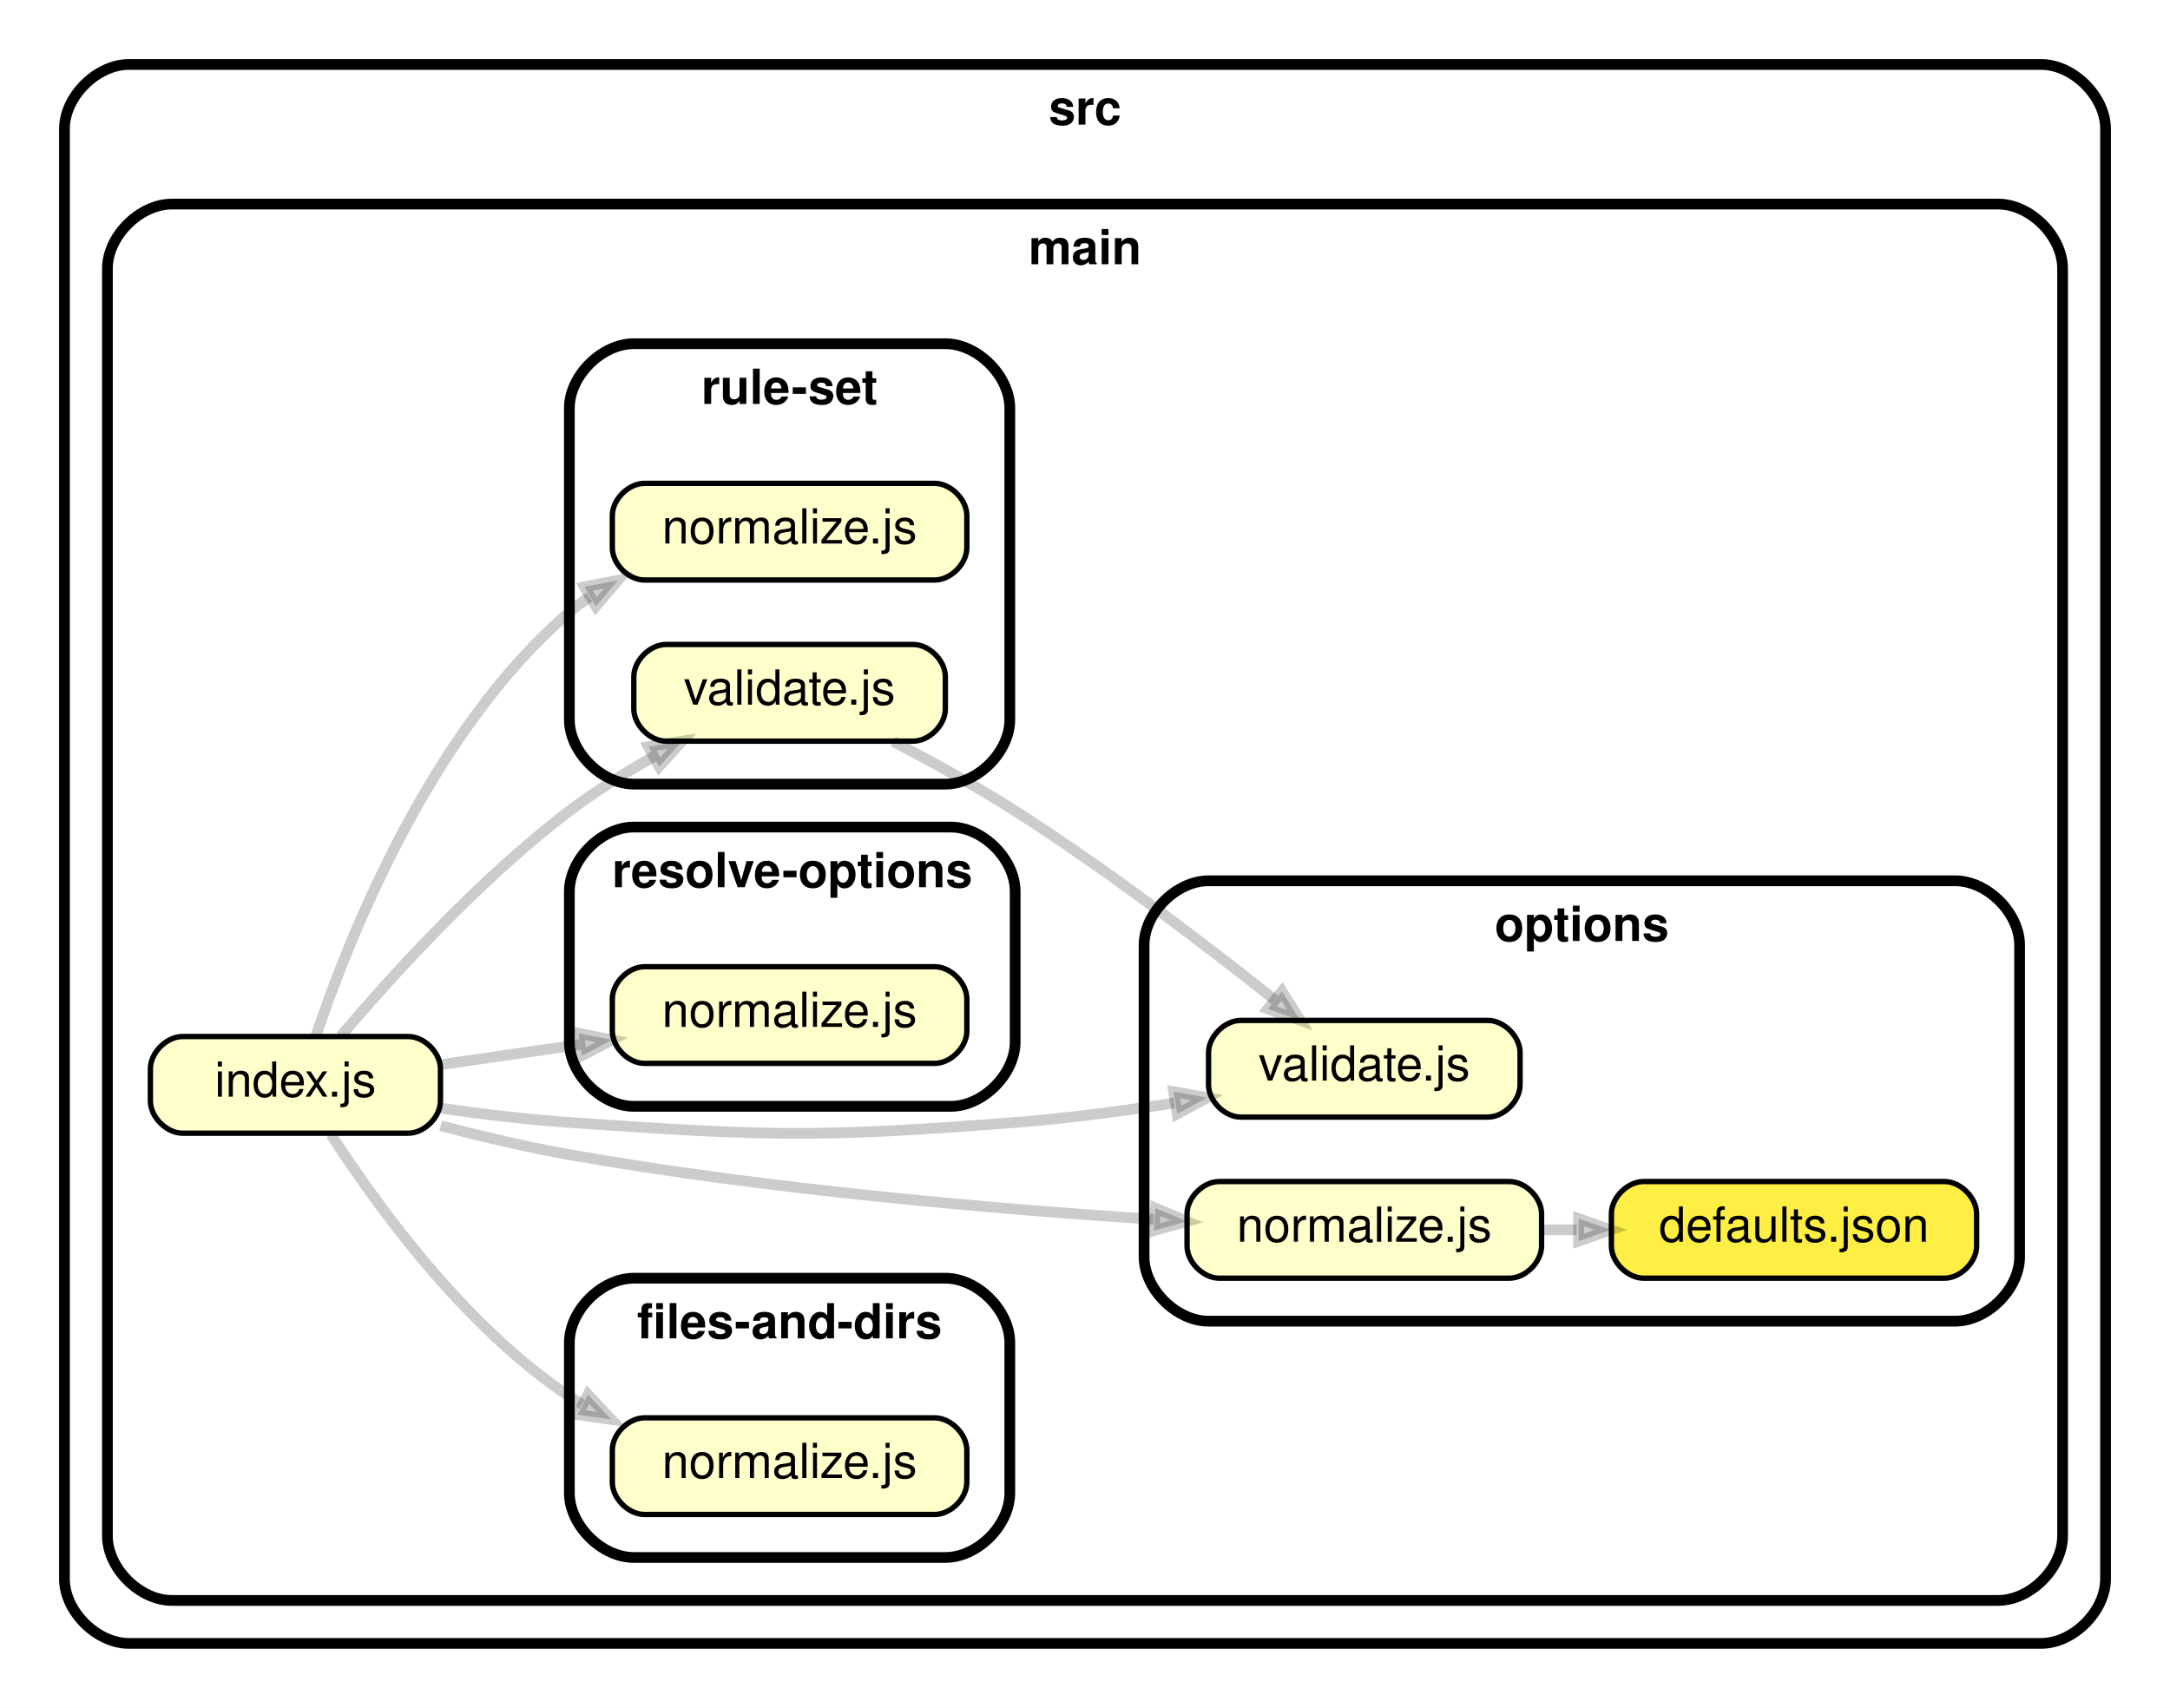
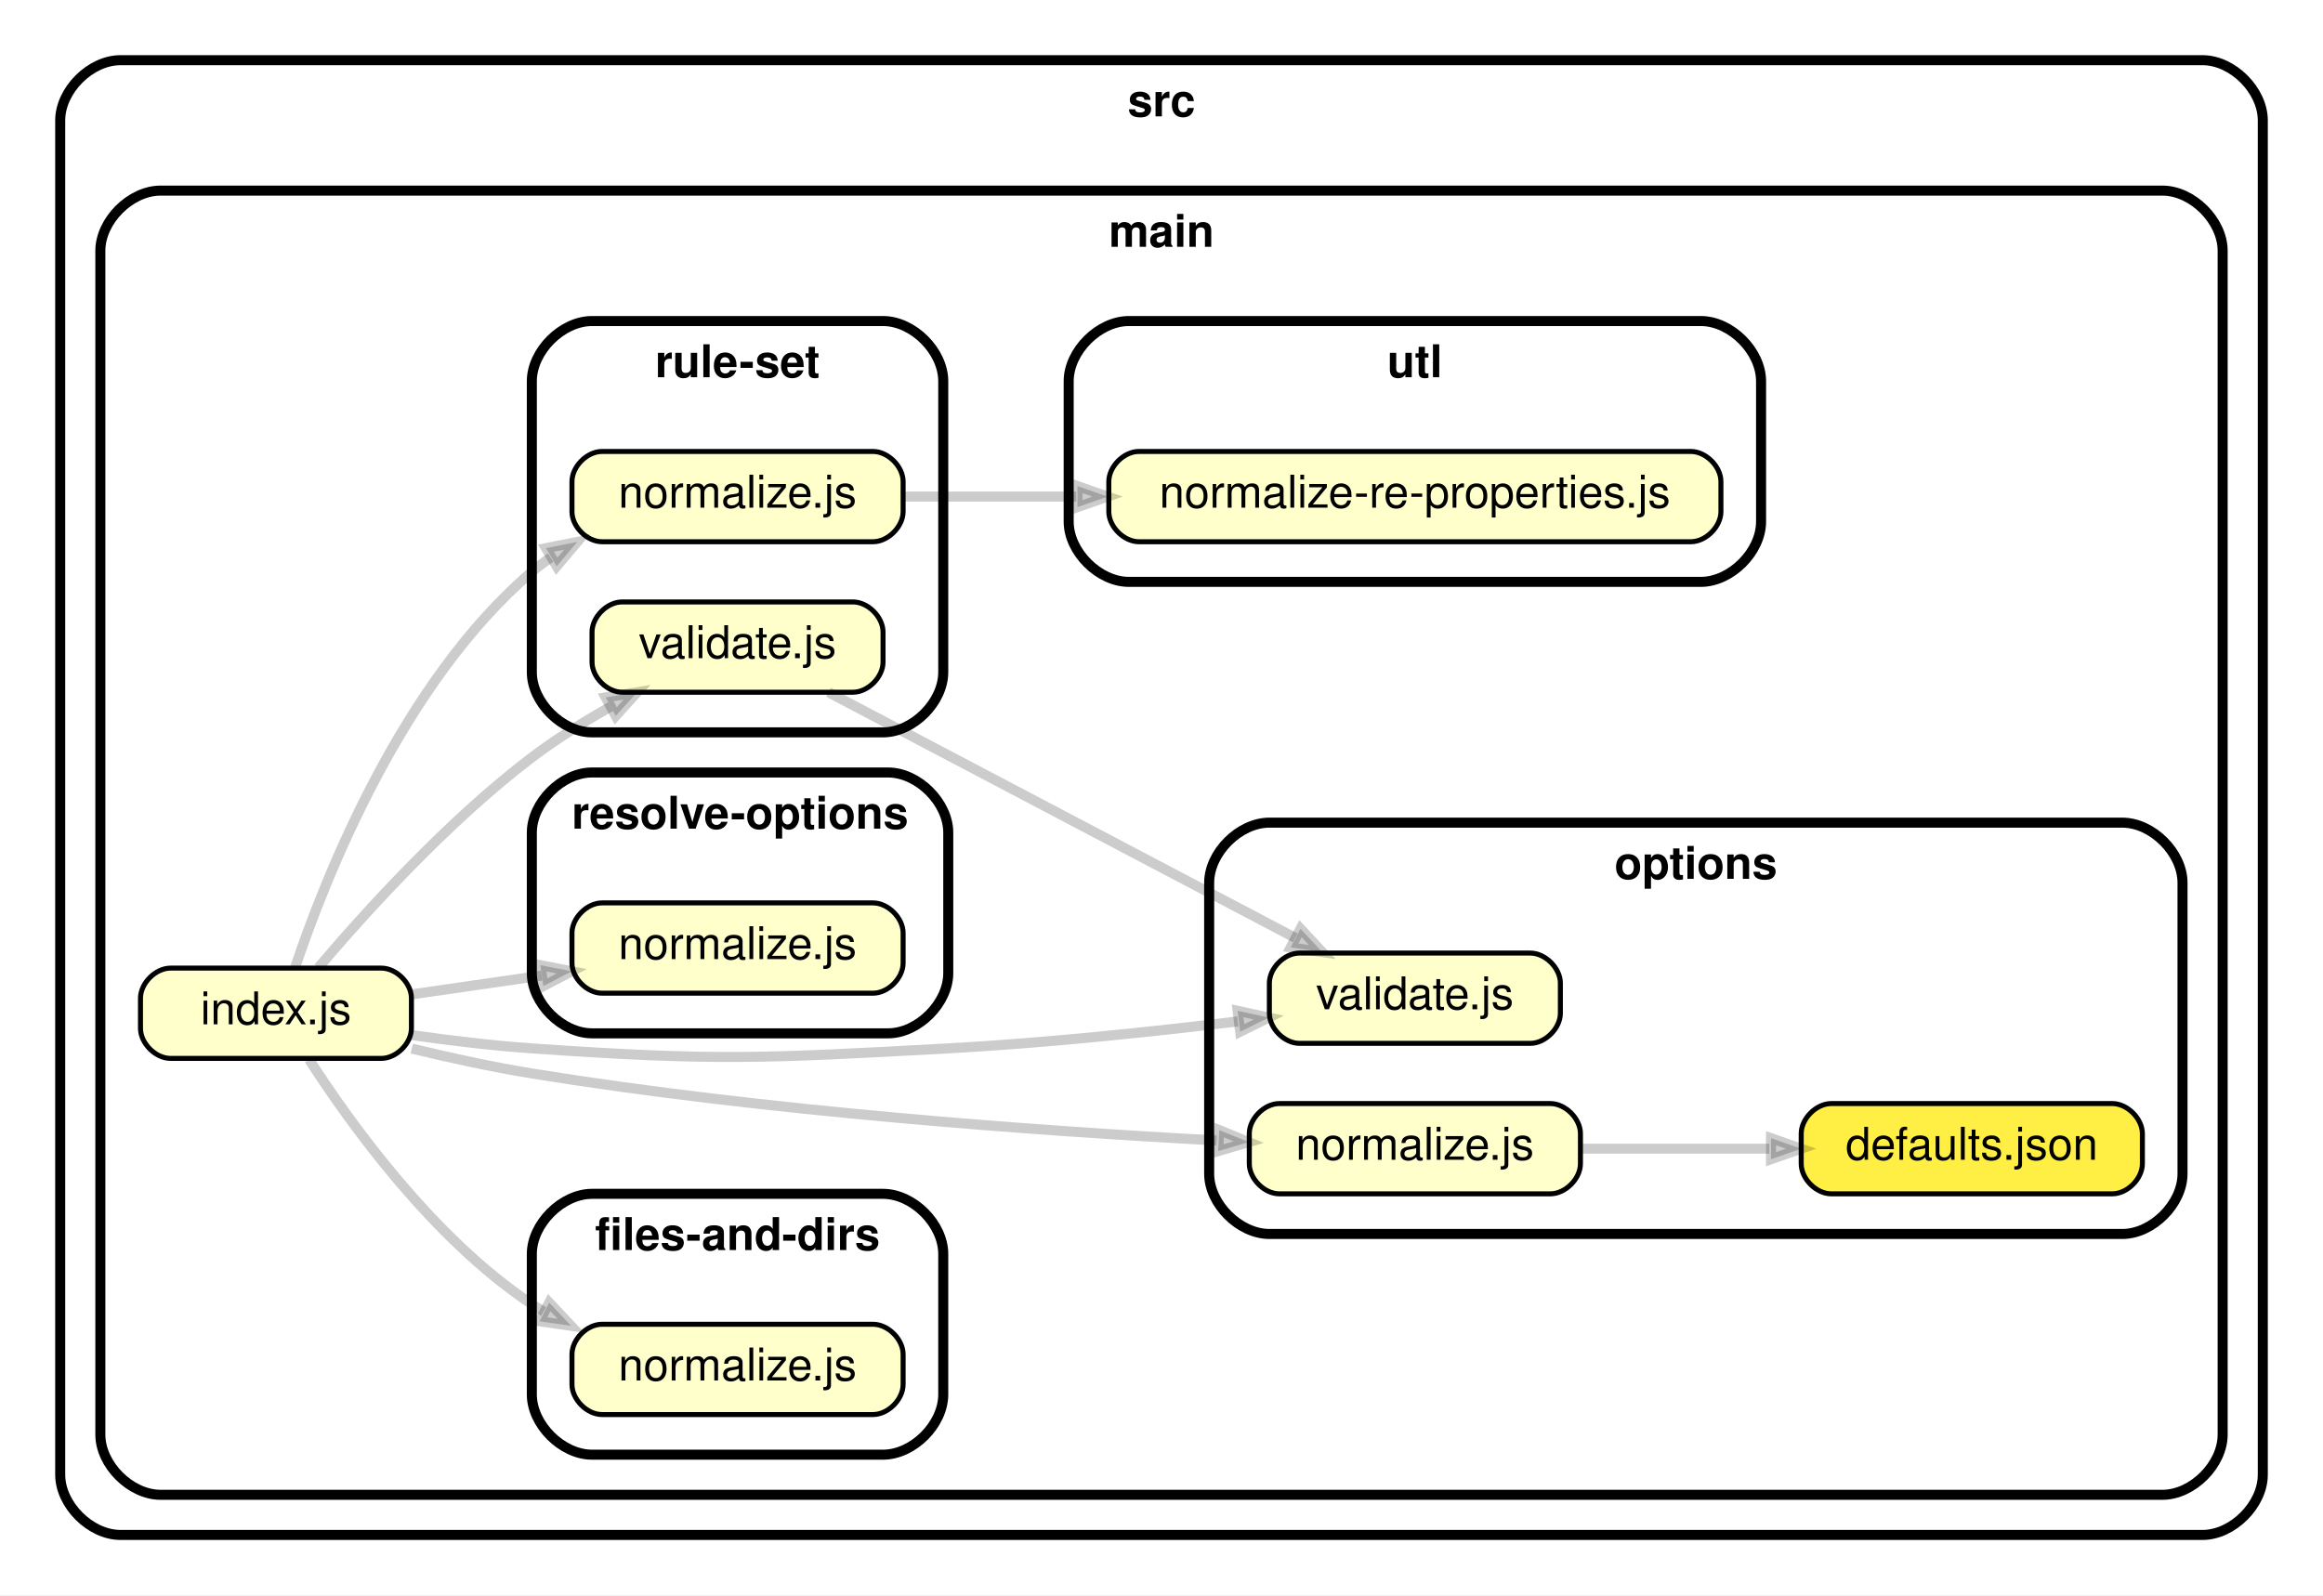
- <svg xmlns="http://www.w3.org/2000/svg" xmlns:xlink="http://www.w3.org/1999/xlink" width="404pt" height="318pt" viewBox="0.00 0.00 404.00 318.00">
+ <svg xmlns="http://www.w3.org/2000/svg" xmlns:xlink="http://www.w3.org/1999/xlink" width="463pt" height="318pt" viewBox="0.00 0.00 463.00 318.00">
  <g id="graph0" class="graph" transform="scale(1 1) rotate(0) translate(4 314)">
-     <polygon fill="white" stroke="transparent" points="-4,4 -4,-314 400,-314 400,4 -4,4" />
+     <polygon fill="white" stroke="transparent" points="-4,4 -4,-314 459,-314 459,4 -4,4" />
    <g id="clust1" class="cluster">
-       <path fill="#ffffff" stroke="black" stroke-width="2" d="M20,-8C20,-8 376,-8 376,-8 382,-8 388,-14 388,-20 388,-20 388,-290 388,-290 388,-296 382,-302 376,-302 376,-302 20,-302 20,-302 14,-302 8,-296 8,-290 8,-290 8,-20 8,-20 8,-14 14,-8 20,-8" />
-       <text text-anchor="middle" x="198" y="-290.8" font-family="Helvetica,sans-Serif" font-weight="bold" font-size="9.00">src</text>
+       <path fill="#ffffff" stroke="black" stroke-width="2" d="M20,-8C20,-8 435,-8 435,-8 441,-8 447,-14 447,-20 447,-20 447,-290 447,-290 447,-296 441,-302 435,-302 435,-302 20,-302 20,-302 14,-302 8,-296 8,-290 8,-290 8,-20 8,-20 8,-14 14,-8 20,-8" />
+       <text text-anchor="middle" x="227.5" y="-290.8" font-family="Helvetica,sans-Serif" font-weight="bold" font-size="9.00">src</text>
    </g>
    <g id="clust2" class="cluster">
-       <path fill="#ffffff" stroke="black" stroke-width="2" d="M28,-16C28,-16 368,-16 368,-16 374,-16 380,-22 380,-28 380,-28 380,-264 380,-264 380,-270 374,-276 368,-276 368,-276 28,-276 28,-276 22,-276 16,-270 16,-264 16,-264 16,-28 16,-28 16,-22 22,-16 28,-16" />
-       <text text-anchor="middle" x="198" y="-264.8" font-family="Helvetica,sans-Serif" font-weight="bold" font-size="9.00">main</text>
+       <path fill="#ffffff" stroke="black" stroke-width="2" d="M28,-16C28,-16 427,-16 427,-16 433,-16 439,-22 439,-28 439,-28 439,-264 439,-264 439,-270 433,-276 427,-276 427,-276 28,-276 28,-276 22,-276 16,-270 16,-264 16,-264 16,-28 16,-28 16,-22 22,-16 28,-16" />
+       <text text-anchor="middle" x="227.5" y="-264.8" font-family="Helvetica,sans-Serif" font-weight="bold" font-size="9.00">main</text>
    </g>
    <g id="clust3" class="cluster">
      <path fill="#ffffff" stroke="black" stroke-width="2" d="M114,-24C114,-24 172,-24 172,-24 178,-24 184,-30 184,-36 184,-36 184,-64 184,-64 184,-70 178,-76 172,-76 172,-76 114,-76 114,-76 108,-76 102,-70 102,-64 102,-64 102,-36 102,-36 102,-30 108,-24 114,-24" />
      <text text-anchor="middle" x="143" y="-64.8" font-family="Helvetica,sans-Serif" font-weight="bold" font-size="9.00">files-and-dirs</text>
    </g>
    <g id="clust4" class="cluster">
-       <path fill="#ffffff" stroke="black" stroke-width="2" d="M221,-68C221,-68 360,-68 360,-68 366,-68 372,-74 372,-80 372,-80 372,-138 372,-138 372,-144 366,-150 360,-150 360,-150 221,-150 221,-150 215,-150 209,-144 209,-138 209,-138 209,-80 209,-80 209,-74 215,-68 221,-68" />
-       <text text-anchor="middle" x="290.5" y="-138.8" font-family="Helvetica,sans-Serif" font-weight="bold" font-size="9.00">options</text>
+       <path fill="#ffffff" stroke="black" stroke-width="2" d="M249,-68C249,-68 419,-68 419,-68 425,-68 431,-74 431,-80 431,-80 431,-138 431,-138 431,-144 425,-150 419,-150 419,-150 249,-150 249,-150 243,-150 237,-144 237,-138 237,-138 237,-80 237,-80 237,-74 243,-68 249,-68" />
+       <text text-anchor="middle" x="334" y="-138.8" font-family="Helvetica,sans-Serif" font-weight="bold" font-size="9.00">options</text>
    </g>
    <g id="clust5" class="cluster">
      <path fill="#ffffff" stroke="black" stroke-width="2" d="M114,-108C114,-108 173,-108 173,-108 179,-108 185,-114 185,-120 185,-120 185,-148 185,-148 185,-154 179,-160 173,-160 173,-160 114,-160 114,-160 108,-160 102,-154 102,-148 102,-148 102,-120 102,-120 102,-114 108,-108 114,-108" />
      <text text-anchor="middle" x="143.5" y="-148.8" font-family="Helvetica,sans-Serif" font-weight="bold" font-size="9.00">resolve-options</text>
    </g>
    <g id="clust6" class="cluster">
      <path fill="#ffffff" stroke="black" stroke-width="2" d="M114,-168C114,-168 172,-168 172,-168 178,-168 184,-174 184,-180 184,-180 184,-238 184,-238 184,-244 178,-250 172,-250 172,-250 114,-250 114,-250 108,-250 102,-244 102,-238 102,-238 102,-180 102,-180 102,-174 108,-168 114,-168" />
      <text text-anchor="middle" x="143" y="-238.8" font-family="Helvetica,sans-Serif" font-weight="bold" font-size="9.00">rule-set</text>
+     </g>
+     <g id="clust7" class="cluster">
+       <path fill="#ffffff" stroke="black" stroke-width="2" d="M221,-198C221,-198 335,-198 335,-198 341,-198 347,-204 347,-210 347,-210 347,-238 347,-238 347,-244 341,-250 335,-250 335,-250 221,-250 221,-250 215,-250 209,-244 209,-238 209,-238 209,-210 209,-210 209,-204 215,-198 221,-198" />
+       <text text-anchor="middle" x="278" y="-238.8" font-family="Helvetica,sans-Serif" font-weight="bold" font-size="9.00">utl</text>
    </g>
    <g id="node1" class="node">
      <g id="a_node1">
        <a xlink:href="src/main/files-and-dirs/normalize.js" xlink:title="normalize.js">
          <path fill="#ffffcc" stroke="black" d="M170,-50C170,-50 116,-50 116,-50 113,-50 110,-47 110,-44 110,-44 110,-38 110,-38 110,-35 113,-32 116,-32 116,-32 170,-32 170,-32 173,-32 176,-35 176,-38 176,-38 176,-44 176,-44 176,-47 173,-50 170,-50" />
          <text text-anchor="middle" x="143" y="-38.8" font-family="Helvetica,sans-Serif" font-size="9.00">normalize.js</text>
        </a>
      </g>
    </g>
    <g id="node2" class="node">
      <g id="a_node2">
        <a xlink:href="src/main/index.js" xlink:title="index.js">
          <path fill="#ffffcc" stroke="black" d="M72,-121C72,-121 30,-121 30,-121 27,-121 24,-118 24,-115 24,-115 24,-109 24,-109 24,-106 27,-103 30,-103 30,-103 72,-103 72,-103 75,-103 78,-106 78,-109 78,-109 78,-115 78,-115 78,-118 75,-121 72,-121" />
          <text text-anchor="middle" x="51" y="-109.8" font-family="Helvetica,sans-Serif" font-size="9.00">index.js</text>
        </a>
      </g>
    </g>
    <g id="edge1" class="edge">
      <path fill="none" stroke="#000000" stroke-width="2" stroke-opacity="0.2" d="M57.61,-102.78C65.82,-90.03 82.29,-67.1 102,-54 102.76,-53.49 103.54,-53.01 104.34,-52.54" />
      <polygon fill="#000000" fill-opacity="0.2" stroke="#000000" stroke-width="2" stroke-opacity="0.2" points="105.46,-54.32 109.82,-49.69 103.53,-50.59 105.46,-54.32" />
    </g>
    <g id="node3" class="node">
      <g id="a_node3">
        <a xlink:href="src/main/options/normalize.js" xlink:title="normalize.js">
-           <path fill="#ffffcc" stroke="black" d="M277,-94C277,-94 223,-94 223,-94 220,-94 217,-91 217,-88 217,-88 217,-82 217,-82 217,-79 220,-76 223,-76 223,-76 277,-76 277,-76 280,-76 283,-79 283,-82 283,-82 283,-88 283,-88 283,-91 280,-94 277,-94" />
-           <text text-anchor="middle" x="250" y="-82.8" font-family="Helvetica,sans-Serif" font-size="9.00">normalize.js</text>
+           <path fill="#ffffcc" stroke="black" d="M305,-94C305,-94 251,-94 251,-94 248,-94 245,-91 245,-88 245,-88 245,-82 245,-82 245,-79 248,-76 251,-76 251,-76 305,-76 305,-76 308,-76 311,-79 311,-82 311,-82 311,-88 311,-88 311,-91 308,-94 305,-94" />
+           <text text-anchor="middle" x="278" y="-82.8" font-family="Helvetica,sans-Serif" font-size="9.00">normalize.js</text>
        </a>
      </g>
    </g>
    <g id="edge2" class="edge">
-       <path fill="none" stroke="#000000" stroke-width="2" stroke-opacity="0.2" d="M78.04,-104.39C85.7,-102.38 94.14,-100.39 102,-99 138.65,-92.53 181.01,-88.9 210.81,-86.96" />
-       <polygon fill="#000000" fill-opacity="0.2" stroke="#000000" stroke-width="2" stroke-opacity="0.2" points="211.12,-89.05 216.97,-86.58 210.85,-84.86 211.12,-89.05" />
+       <path fill="none" stroke="#000000" stroke-width="2" stroke-opacity="0.2" d="M78.06,-104.96C85.72,-103.11 94.16,-101.27 102,-100 148.62,-92.45 202.87,-88.55 238.47,-86.64" />
+       <polygon fill="#000000" fill-opacity="0.2" stroke="#000000" stroke-width="2" stroke-opacity="0.2" points="239.01,-88.71 244.89,-86.31 238.79,-84.52 239.01,-88.71" />
    </g>
    <g id="node4" class="node">
      <g id="a_node4">
        <a xlink:href="src/main/options/validate.js" xlink:title="validate.js">
-           <path fill="#ffffcc" stroke="black" d="M273,-124C273,-124 227,-124 227,-124 224,-124 221,-121 221,-118 221,-118 221,-112 221,-112 221,-109 224,-106 227,-106 227,-106 273,-106 273,-106 276,-106 279,-109 279,-112 279,-112 279,-118 279,-118 279,-121 276,-124 273,-124" />
-           <text text-anchor="middle" x="250" y="-112.8" font-family="Helvetica,sans-Serif" font-size="9.00">validate.js</text>
+           <path fill="#ffffcc" stroke="black" d="M301,-124C301,-124 255,-124 255,-124 252,-124 249,-121 249,-118 249,-118 249,-112 249,-112 249,-109 252,-106 255,-106 255,-106 301,-106 301,-106 304,-106 307,-109 307,-112 307,-112 307,-118 307,-118 307,-121 304,-124 301,-124" />
+           <text text-anchor="middle" x="278" y="-112.8" font-family="Helvetica,sans-Serif" font-size="9.00">validate.js</text>
        </a>
      </g>
    </g>
    <g id="edge3" class="edge">
-       <path fill="none" stroke="#000000" stroke-width="2" stroke-opacity="0.2" d="M78.14,-107.64C85.8,-106.55 94.22,-105.54 102,-105 138.8,-102.44 148.22,-102.14 185,-105 194.66,-105.75 205.06,-107.13 214.62,-108.62" />
-       <polygon fill="#000000" fill-opacity="0.2" stroke="#000000" stroke-width="2" stroke-opacity="0.2" points="214.5,-110.73 220.76,-109.62 215.17,-106.59 214.5,-110.73" />
+       <path fill="none" stroke="#000000" stroke-width="2" stroke-opacity="0.2" d="M78.14,-107.64C85.8,-106.55 94.22,-105.54 102,-105 138.8,-102.44 148.17,-103 185,-105 204.15,-106.04 225.44,-108.28 242.71,-110.38" />
+       <polygon fill="#000000" fill-opacity="0.2" stroke="#000000" stroke-width="2" stroke-opacity="0.2" points="242.67,-112.49 248.88,-111.14 243.18,-108.32 242.67,-112.49" />
    </g>
    <g id="node5" class="node">
      <g id="a_node5">
        <a xlink:href="src/main/resolve-options/normalize.js" xlink:title="normalize.js">
          <path fill="#ffffcc" stroke="black" d="M170,-134C170,-134 116,-134 116,-134 113,-134 110,-131 110,-128 110,-128 110,-122 110,-122 110,-119 113,-116 116,-116 116,-116 170,-116 170,-116 173,-116 176,-119 176,-122 176,-122 176,-128 176,-128 176,-131 173,-134 170,-134" />
          <text text-anchor="middle" x="143" y="-122.8" font-family="Helvetica,sans-Serif" font-size="9.00">normalize.js</text>
        </a>
      </g>
    </g>
    <g id="edge4" class="edge">
      <path fill="none" stroke="#000000" stroke-width="2" stroke-opacity="0.2" d="M78.03,-115.76C86.13,-116.93 95.23,-118.24 103.97,-119.51" />
      <polygon fill="#000000" fill-opacity="0.2" stroke="#000000" stroke-width="2" stroke-opacity="0.2" points="103.71,-121.59 109.95,-120.37 104.31,-117.43 103.71,-121.59" />
    </g>
    <g id="node6" class="node">
      <g id="a_node6">
        <a xlink:href="src/main/rule-set/normalize.js" xlink:title="normalize.js">
          <path fill="#ffffcc" stroke="black" d="M170,-224C170,-224 116,-224 116,-224 113,-224 110,-221 110,-218 110,-218 110,-212 110,-212 110,-209 113,-206 116,-206 116,-206 170,-206 170,-206 173,-206 176,-209 176,-212 176,-212 176,-218 176,-218 176,-221 173,-224 170,-224" />
          <text text-anchor="middle" x="143" y="-212.8" font-family="Helvetica,sans-Serif" font-size="9.00">normalize.js</text>
        </a>
      </g>
    </g>
    <g id="edge5" class="edge">
      <path fill="none" stroke="#000000" stroke-width="2" stroke-opacity="0.2" d="M54.81,-121.09C60.73,-138.75 76.07,-177.87 102,-200 103.18,-201.01 104.44,-201.96 105.76,-202.84" />
      <polygon fill="#000000" fill-opacity="0.2" stroke="#000000" stroke-width="2" stroke-opacity="0.2" points="104.82,-204.73 111.05,-205.96 106.95,-201.11 104.82,-204.73" />
    </g>
    <g id="node7" class="node">
      <g id="a_node7">
        <a xlink:href="src/main/rule-set/validate.js" xlink:title="validate.js">
          <path fill="#ffffcc" stroke="black" d="M166,-194C166,-194 120,-194 120,-194 117,-194 114,-191 114,-188 114,-188 114,-182 114,-182 114,-179 117,-176 120,-176 120,-176 166,-176 166,-176 169,-176 172,-179 172,-182 172,-182 172,-188 172,-188 172,-191 169,-194 166,-194" />
          <text text-anchor="middle" x="143" y="-182.8" font-family="Helvetica,sans-Serif" font-size="9.00">validate.js</text>
        </a>
      </g>
    </g>
    <g id="edge6" class="edge">
      <path fill="none" stroke="#000000" stroke-width="2" stroke-opacity="0.2" d="M59.45,-121.09C68.67,-131.95 85.21,-150.26 102,-163 106.83,-166.66 112.35,-170.1 117.7,-173.12" />
      <polygon fill="#000000" fill-opacity="0.2" stroke="#000000" stroke-width="2" stroke-opacity="0.2" points="116.71,-174.97 122.98,-176 118.72,-171.28 116.71,-174.97" />
    </g>
    <g id="node8" class="node">
      <g id="a_node8">
        <a xlink:href="src/main/options/defaults.json" xlink:title="defaults.json">
-           <path fill="#ffee44" stroke="black" d="M358,-94C358,-94 302,-94 302,-94 299,-94 296,-91 296,-88 296,-88 296,-82 296,-82 296,-79 299,-76 302,-76 302,-76 358,-76 358,-76 361,-76 364,-79 364,-82 364,-82 364,-88 364,-88 364,-91 361,-94 358,-94" />
-           <text text-anchor="middle" x="330" y="-82.8" font-family="Helvetica,sans-Serif" font-size="9.00">defaults.json</text>
+           <path fill="#ffee44" stroke="black" d="M417,-94C417,-94 361,-94 361,-94 358,-94 355,-91 355,-88 355,-88 355,-82 355,-82 355,-79 358,-76 361,-76 361,-76 417,-76 417,-76 420,-76 423,-79 423,-82 423,-82 423,-88 423,-88 423,-91 420,-94 417,-94" />
+           <text text-anchor="middle" x="389" y="-82.8" font-family="Helvetica,sans-Serif" font-size="9.00">defaults.json</text>
        </a>
      </g>
    </g>
    <g id="edge7" class="edge">
-       <path fill="none" stroke="#000000" stroke-width="2" stroke-opacity="0.2" d="M283.18,-85C285.27,-85 287.4,-85 289.53,-85" />
-       <polygon fill="#000000" fill-opacity="0.2" stroke="#000000" stroke-width="2" stroke-opacity="0.2" points="289.89,-87.1 295.89,-85 289.89,-82.9 289.89,-87.1" />
+       <path fill="none" stroke="#000000" stroke-width="2" stroke-opacity="0.2" d="M311.11,-85C322.88,-85 336.33,-85 348.65,-85" />
+       <polygon fill="#000000" fill-opacity="0.2" stroke="#000000" stroke-width="2" stroke-opacity="0.2" points="348.98,-87.1 354.98,-85 348.98,-82.9 348.98,-87.1" />
+     </g>
+     <g id="node9" class="node">
+       <g id="a_node9">
+         <a xlink:href="src/main/utl/normalize-re-properties.js" xlink:title="normalize-re-properties.js">
+           <path fill="#ffffcc" stroke="black" d="M333,-224C333,-224 223,-224 223,-224 220,-224 217,-221 217,-218 217,-218 217,-212 217,-212 217,-209 220,-206 223,-206 223,-206 333,-206 333,-206 336,-206 339,-209 339,-212 339,-212 339,-218 339,-218 339,-221 336,-224 333,-224" />
+           <text text-anchor="middle" x="278" y="-212.8" font-family="Helvetica,sans-Serif" font-size="9.00">normalize-re-properties.js</text>
+         </a>
+       </g>
    </g>
    <g id="edge8" class="edge">
-       <path fill="none" stroke="#000000" stroke-width="2" stroke-opacity="0.2" d="M162.3,-175.94C169.51,-172.17 177.78,-167.61 185,-163 202.16,-152.05 220.64,-137.91 233.32,-127.82" />
-       <polygon fill="#000000" fill-opacity="0.2" stroke="#000000" stroke-width="2" stroke-opacity="0.2" points="234.67,-129.42 238.04,-124.03 232.04,-126.14 234.67,-129.42" />
+       <path fill="none" stroke="#000000" stroke-width="2" stroke-opacity="0.2" d="M176.2,-215C186.6,-215 198.56,-215 210.51,-215" />
+       <polygon fill="#000000" fill-opacity="0.2" stroke="#000000" stroke-width="2" stroke-opacity="0.2" points="210.75,-217.1 216.75,-215 210.75,-212.9 210.75,-217.1" />
+     </g>
+     <g id="edge9" class="edge">
+       <path fill="none" stroke="#000000" stroke-width="2" stroke-opacity="0.2" d="M161.12,-175.99C184.83,-163.51 227.73,-140.93 254.15,-127.03" />
+       <polygon fill="#000000" fill-opacity="0.2" stroke="#000000" stroke-width="2" stroke-opacity="0.2" points="255.2,-128.85 259.53,-124.2 253.24,-125.13 255.2,-128.85" />
    </g>
  </g>
</svg>
